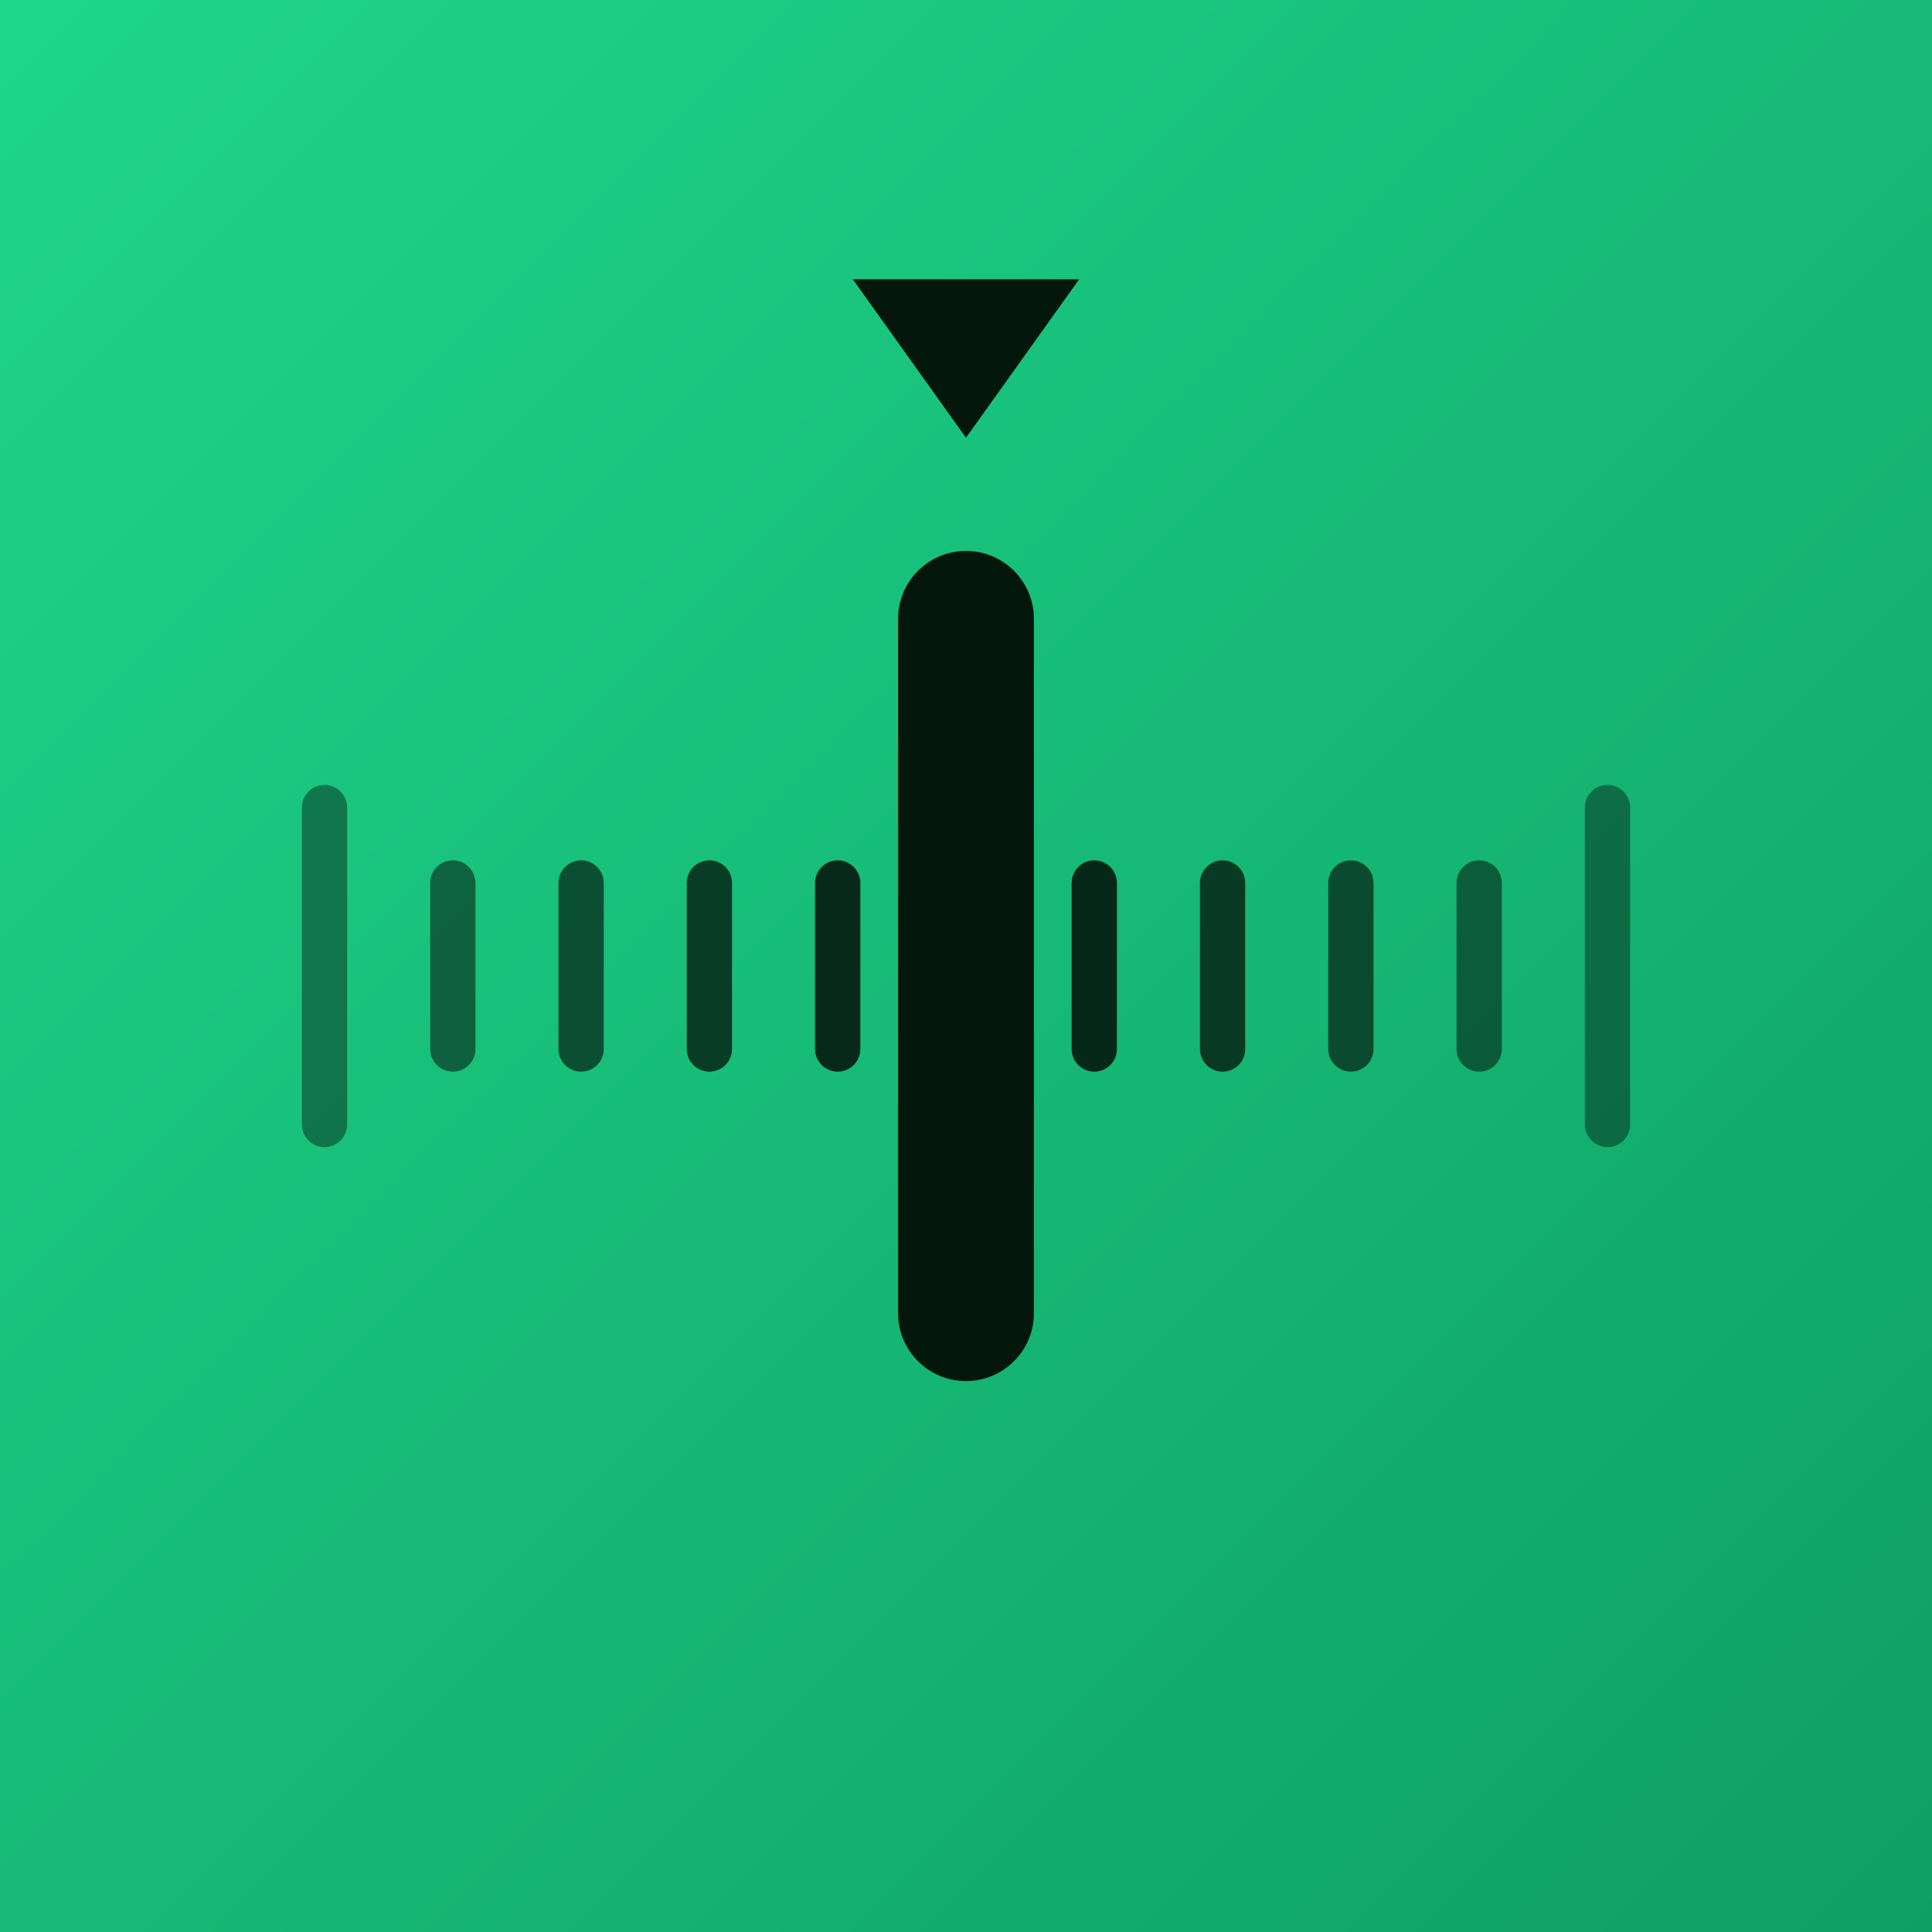
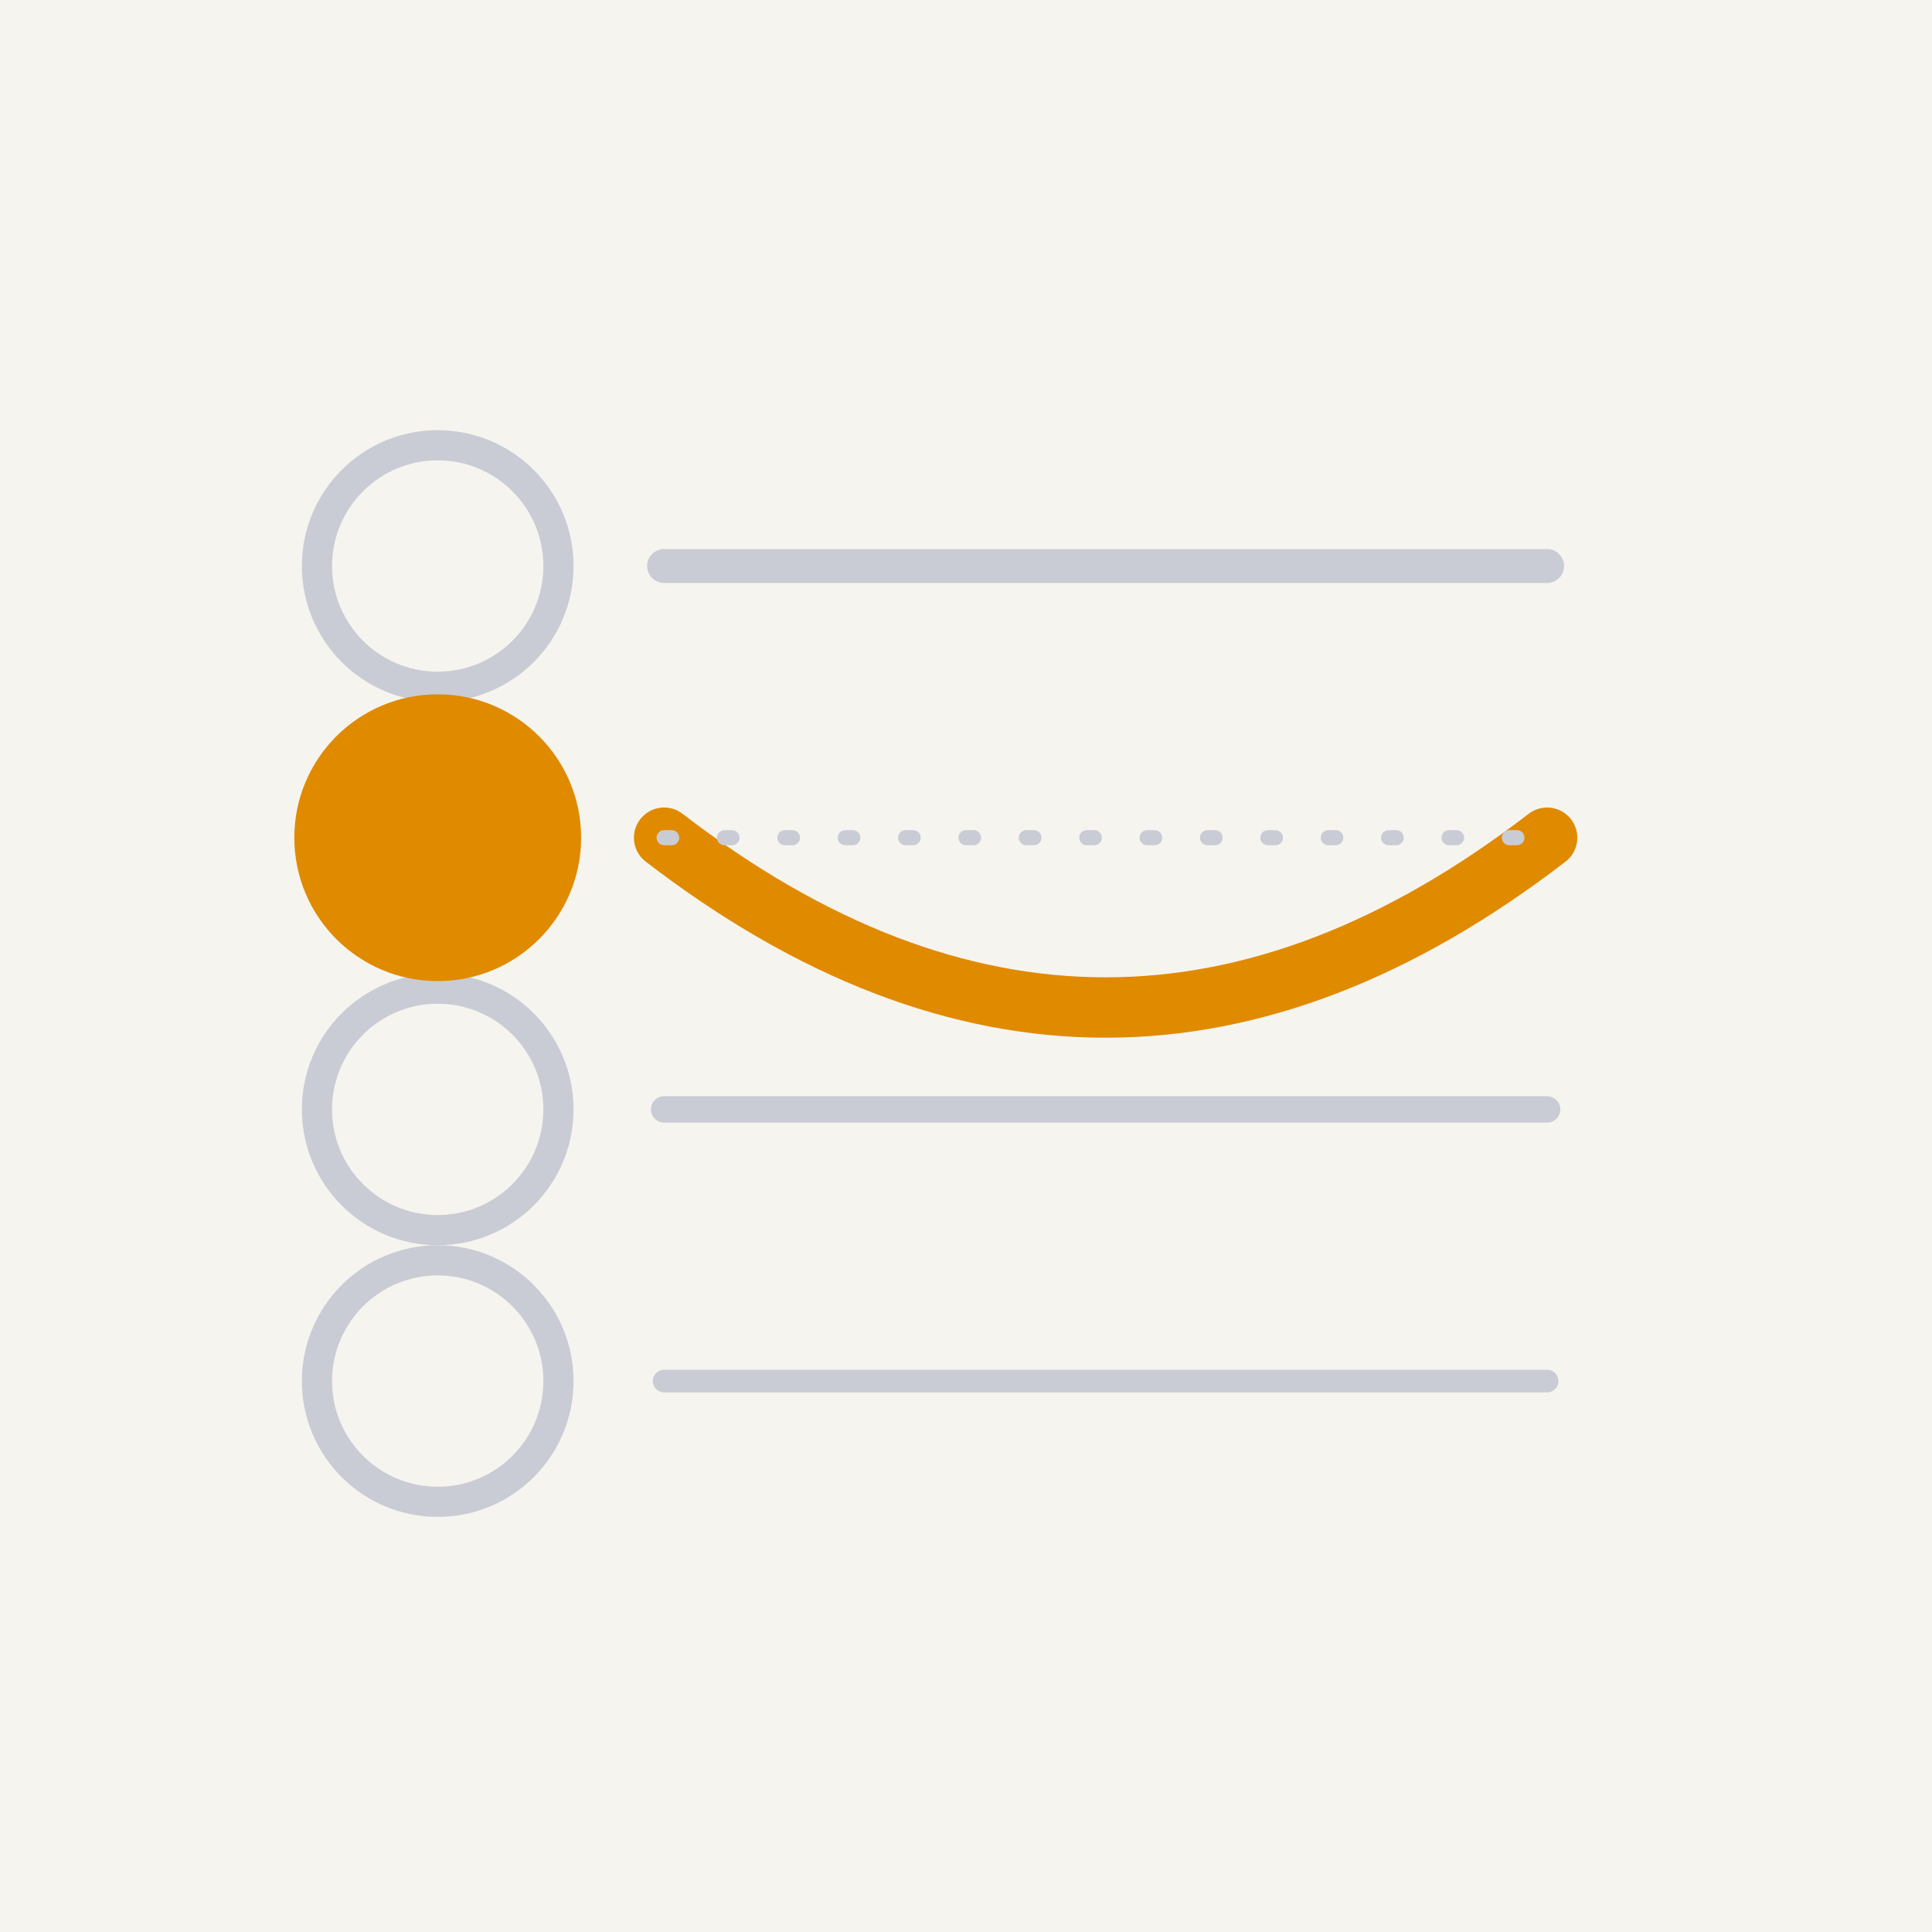
<svg xmlns="http://www.w3.org/2000/svg" viewBox="0 0 512 512" width="512" height="512">
-   <defs>
-     <linearGradient id="bg" x1="0" y1="0" x2="1" y2="1">
-       <stop offset="0" stop-color="#1FD68A" />
-       <stop offset="1" stop-color="#0E9F63" />
-     </linearGradient>
-   </defs>
-   <rect width="512" height="512" fill="url(#bg)" />
-   <g fill="#04170D" stroke-linecap="round">
-     <rect x="80" y="208.0" width="12" height="96" rx="6" opacity="0.45" />
-     <rect x="114" y="228.0" width="12" height="56" rx="6" opacity="0.56" />
-     <rect x="148" y="228.0" width="12" height="56" rx="6" opacity="0.67" />
-     <rect x="182" y="228.0" width="12" height="56" rx="6" opacity="0.78" />
-     <rect x="216" y="228.0" width="12" height="56" rx="6" opacity="0.89" />
-     <rect x="284" y="228.0" width="12" height="56" rx="6" opacity="0.89" />
-     <rect x="318" y="228.0" width="12" height="56" rx="6" opacity="0.78" />
-     <rect x="352" y="228.0" width="12" height="56" rx="6" opacity="0.67" />
-     <rect x="386" y="228.0" width="12" height="56" rx="6" opacity="0.56" />
-     <rect x="420" y="208.0" width="12" height="96" rx="6" opacity="0.45" />
+   <rect width="512" height="512" fill="#F6F4EF" />
+   <g stroke="#C9CCD4" stroke-linecap="round">
+     <line x1="176" y1="150" x2="410" y2="150" stroke-width="9" />
+     <line x1="176" y1="294" x2="410" y2="294" stroke-width="7" />
+     <line x1="176" y1="366" x2="410" y2="366" stroke-width="6" />
  </g>
-   <rect x="238" y="146" width="36" height="220" rx="18" fill="#04170D" />
-   <path d="M256 112 L226 70 L286 70 Z" fill="#04170D" transform="translate(0 4)" />
+   <g fill="#F6F4EF" stroke="#C9CCD4" stroke-width="8">
+     <circle cx="116" cy="150" r="32" />
+     <circle cx="116" cy="294" r="32" />
+     <circle cx="116" cy="366" r="32" />
+   </g>
+   <path d="M176 222 Q293 312 410 222" fill="none" stroke="#E08A00" stroke-width="16" stroke-linecap="round" />
+   <line x1="176" y1="222" x2="410" y2="222" stroke="#C9CCD4" stroke-width="4" stroke-dasharray="2 14" stroke-linecap="round" />
+   <circle cx="116" cy="222" r="38" fill="#E08A00" />
</svg>
